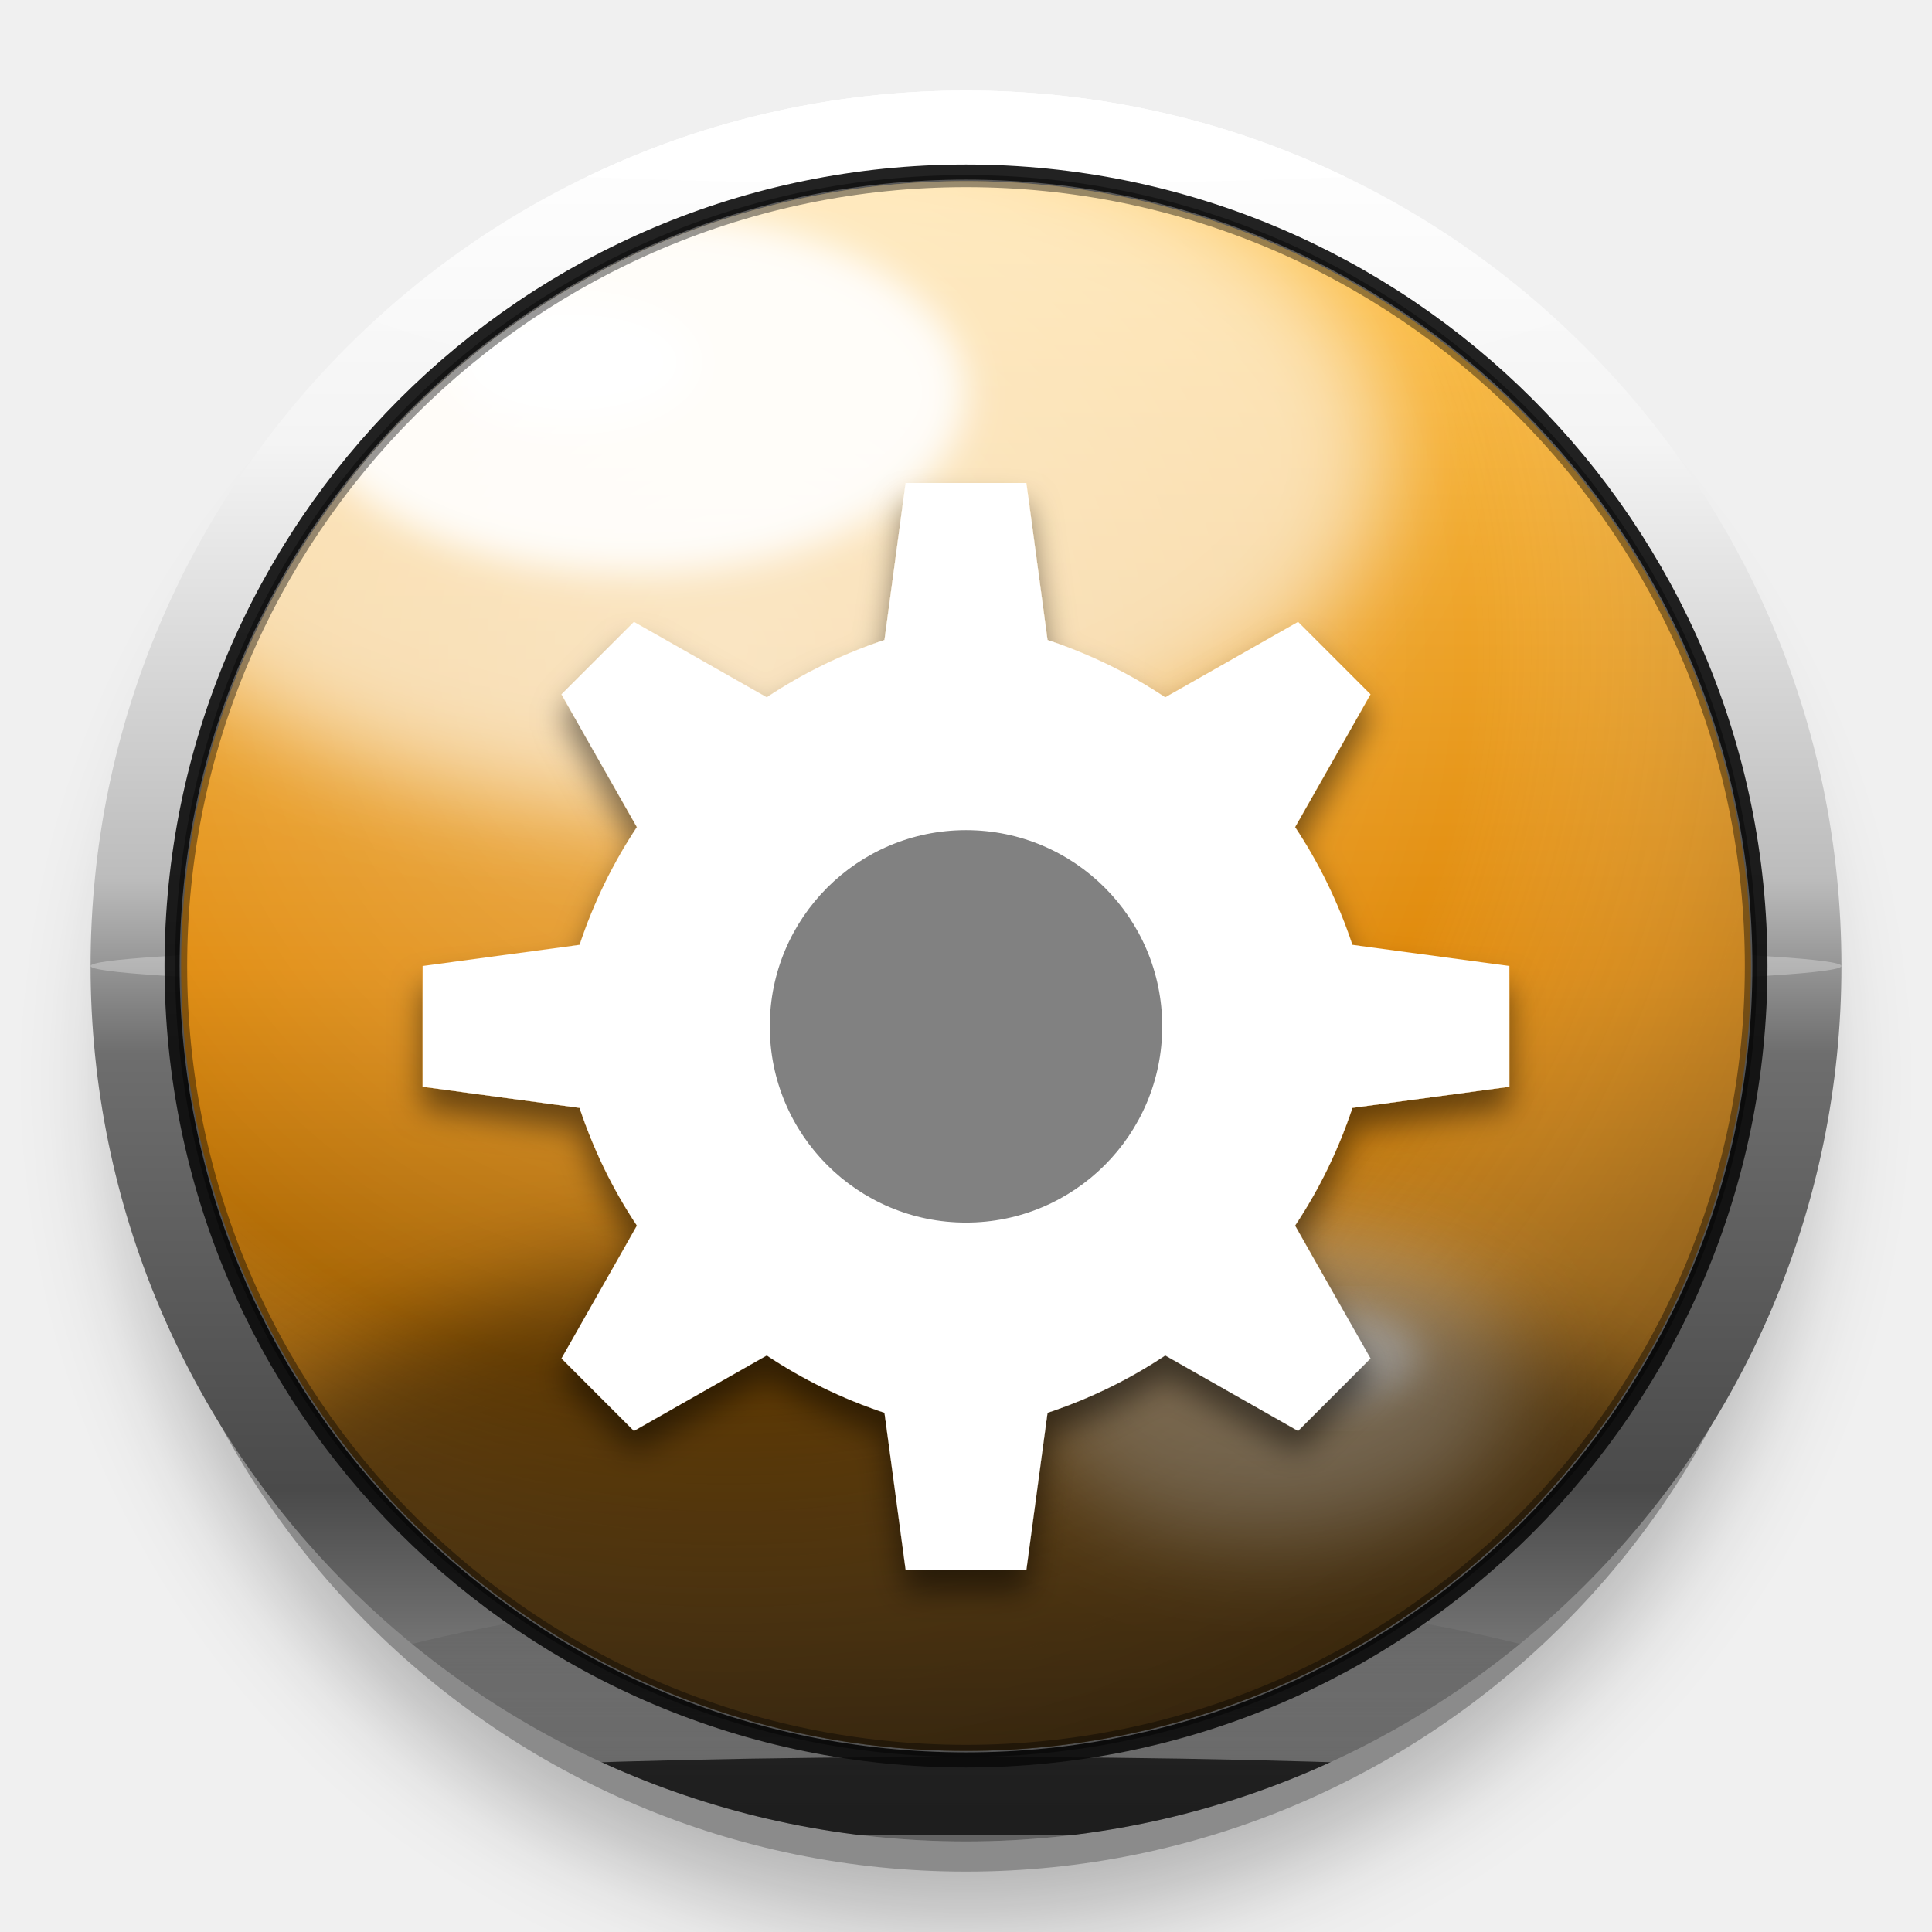
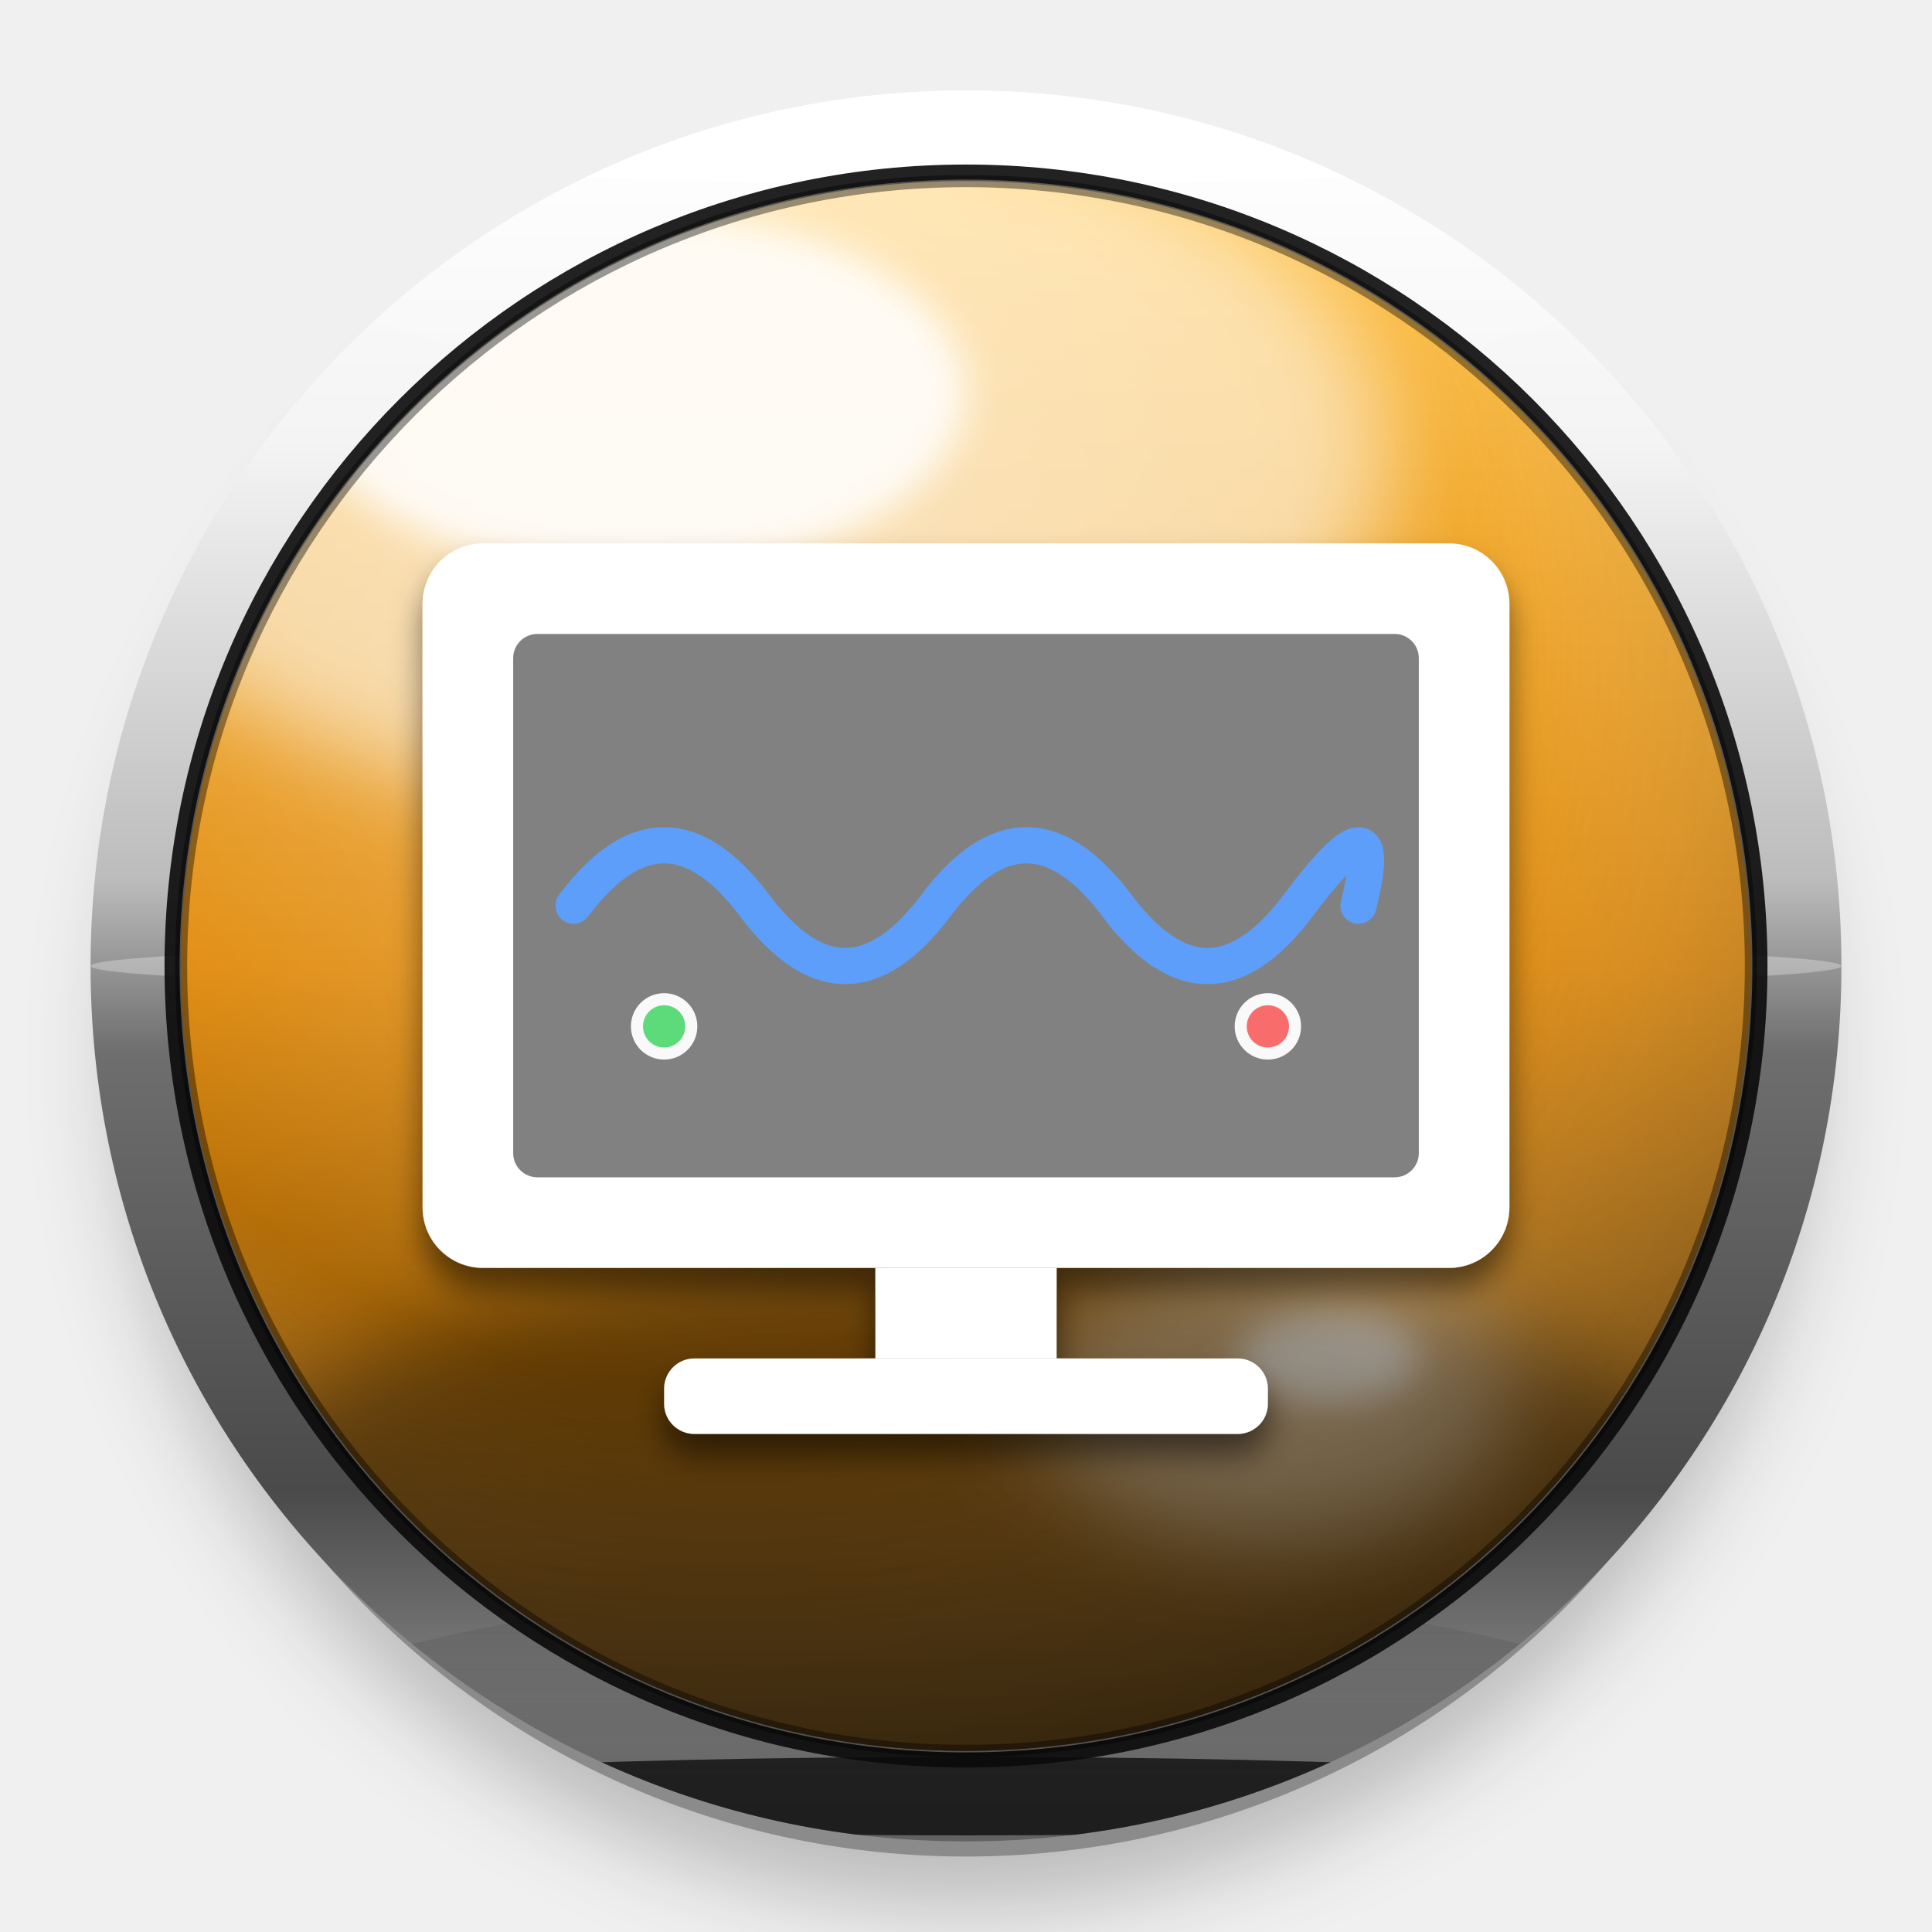
<svg xmlns="http://www.w3.org/2000/svg" viewBox="0 0 64 64" width="64" height="64">
  <defs>
-     <filter id="ds" x="-50%" y="-50%" width="200%" height="200%">
-       <feGaussianBlur in="SourceAlpha" stdDeviation="1.6" />
-       <feOffset dx="0" dy="1.8" />
+     <filter id="ds" x="-100%" y="-100%" width="300%" height="300%">
+       <feGaussianBlur in="SourceAlpha" stdDeviation="1.5" />
+       <feOffset dx="0" dy="1.6" />
      <feComponentTransfer>
-         <feFuncA type="linear" slope="0.6" />
+         <feFuncA type="linear" slope="0.55" />
      </feComponentTransfer>
      <feMerge>
        <feMergeNode />
        <feMergeNode in="SourceGraphic" />
      </feMerge>
    </filter>
-     <filter id="gb" x="-30%" y="-30%" width="160%" height="160%">
-       <feGaussianBlur stdDeviation="1.6" />
+     <filter id="gb" x="-50%" y="-50%" width="200%" height="200%">
+       <feGaussianBlur stdDeviation="1.5" />
    </filter>
-     <filter id="sb" x="-30%" y="-30%" width="160%" height="160%">
+     <filter id="sb" x="-50%" y="-50%" width="200%" height="200%">
      <feGaussianBlur stdDeviation="0.6" />
    </filter>
-     <filter id="ss" x="-30%" y="-30%" width="160%" height="160%">
+     <filter id="ss" x="-50%" y="-50%" width="200%" height="200%">
      <feGaussianBlur in="SourceAlpha" stdDeviation="0.5" />
      <feOffset dx="0" dy="0.7" />
      <feComponentTransfer>
        <feFuncA type="linear" slope="0.5" />
      </feComponentTransfer>
      <feMerge>
        <feMergeNode />
        <feMergeNode in="SourceGraphic" />
      </feMerge>
    </filter>
    <linearGradient id="cr" x1="0" y1="0" x2="0" y2="1">
      <stop offset="0%" stop-color="#ffffff" />
      <stop offset="20%" stop-color="#f4f4f4" />
      <stop offset="45%" stop-color="#bcbcbc" />
      <stop offset="55%" stop-color="#6e6e6e" />
      <stop offset="80%" stop-color="#4a4a4a" />
      <stop offset="100%" stop-color="#a8a8a8" />
    </linearGradient>
    <linearGradient id="ct" x1="0" y1="0" x2="0" y2="1">
      <stop offset="0%" stop-color="#ffffff" stop-opacity="1" />
      <stop offset="100%" stop-color="#ffffff" stop-opacity="0" />
    </linearGradient>
    <linearGradient id="cb" x1="0" y1="1" x2="0" y2="0">
      <stop offset="0%" stop-color="#1a1a1a" stop-opacity="0.95" />
      <stop offset="100%" stop-color="#1a1a1a" stop-opacity="0" />
    </linearGradient>
    <linearGradient id="cd" x1="0" y1="0" x2="0" y2="1">
      <stop offset="0%" stop-color="#ffc44d" />
      <stop offset="50%" stop-color="#e08a0c" />
      <stop offset="100%" stop-color="#5a3500" />
    </linearGradient>
    <radialGradient id="cs" cx="0.35" cy="0.3" r="0.85">
      <stop offset="0%" stop-color="#ffffff" stop-opacity="0.3" />
      <stop offset="55%" stop-color="#ffffff" stop-opacity="0" />
      <stop offset="100%" stop-color="#000000" stop-opacity="0.4" />
    </radialGradient>
    <clipPath id="dc">
      <circle cx="32" cy="32" r="26" />
    </clipPath>
    <clipPath id="rc">
      <path d="M32,3 A29,29 0 1,1 32,61 A29,29 0 1,1 32,3 Z M32,6.5 A25.5,25.5 0 1,0 32,57.5 A25.5,25.5 0 1,0 32,6.5 Z" fill-rule="evenodd" />
    </clipPath>
  </defs>
-   <ellipse cx="32" cy="34" rx="28" ry="28" fill="#000000" opacity="0.42" filter="url(#ds)" />
+   <circle cx="32" cy="33.5" r="28" fill="#000000" opacity="0.42" filter="url(#ds)" />
  <circle cx="32" cy="32" r="29" fill="url(#cr)" />
  <g clip-path="url(#rc)">
    <ellipse cx="32" cy="3.5" rx="28" ry="10" fill="url(#ct)" opacity="1" />
    <ellipse cx="32" cy="60.5" rx="28" ry="8" fill="url(#cb)" opacity="0.98" />
    <ellipse cx="32" cy="4.5" rx="24" ry="1.6" fill="#ffffff" opacity="1" />
    <ellipse cx="32" cy="59.5" rx="24" ry="1.3" fill="#000000" opacity="0.7" />
    <ellipse cx="32" cy="32" rx="29" ry="0.8" fill="#ffffff" opacity="0.3" />
  </g>
  <circle cx="32" cy="32" r="26.2" fill="none" stroke="#0a0a0a" stroke-width="0.7" opacity="0.9" />
  <circle cx="32" cy="32" r="25.8" fill="none" stroke="#ffffff" stroke-width="0.5" opacity="0.5" />
  <circle cx="32" cy="32" r="26" fill="url(#cd)" />
  <circle cx="32" cy="32" r="26" fill="url(#cs)" />
  <g clip-path="url(#dc)">
-     <ellipse cx="24" cy="15" rx="22" ry="12" fill="#ffffff" opacity="0.6" filter="url(#gb)" />
-     <ellipse cx="21" cy="13" rx="11" ry="6" fill="#ffffff" opacity="0.9" filter="url(#sb)" />
-     <ellipse cx="19" cy="12" rx="4" ry="2" fill="#ffffff" opacity="1" filter="url(#sb)" />
-     <ellipse cx="42" cy="46" rx="8" ry="5" fill="#ffffff" opacity="0.45" filter="url(#gb)" />
-     <ellipse cx="44" cy="45" rx="3" ry="1.5" fill="#ffffff" opacity="0.7" filter="url(#sb)" />
-     <ellipse cx="32" cy="51" rx="25" ry="10" fill="#000000" opacity="0.4" filter="url(#gb)" />
+     <ellipse cx="24" cy="15" rx="22" ry="12" fill="#ffffff" opacity="0.55" filter="url(#gb)" />
+     <ellipse cx="21" cy="13" rx="11" ry="6" fill="#ffffff" opacity="0.85" filter="url(#sb)" />
+     <ellipse cx="42" cy="46" rx="8" ry="5" fill="#ffffff" opacity="0.4" filter="url(#gb)" />
+     <ellipse cx="44" cy="45" rx="3" ry="1.5" fill="#ffffff" opacity="0.65" filter="url(#sb)" />
+     <ellipse cx="32" cy="51" rx="25" ry="10" fill="#000000" opacity="0.38" filter="url(#gb)" />
  </g>
  <circle cx="32" cy="32" r="26" fill="none" stroke="#000000" stroke-width="0.4" opacity="0.4" />
  <g filter="url(#ss)">
-     <g fill="#ffffff">
-       <path d="M30,16 L34,16 L34.7,21.2 Q36.8,21.9 38.6,23.1 L43,20.6 L45.4,23 L42.9,27.4 Q44.1,29.2 44.8,31.3 L50,32 L50,36 L44.8,36.7 Q44.1,38.8 42.9,40.6 L45.4,45 L43,47.4 L38.6,44.9 Q36.8,46.1 34.7,46.8 L34,52 L30,52 L29.3,46.8 Q27.2,46.1 25.4,44.9 L21,47.4 L18.6,45 L21.1,40.6 Q19.9,38.8 19.2,36.7 L14,36 L14,32 L19.2,31.3 Q19.9,29.2 21.1,27.4 L18.6,23 L21,20.6 L25.4,23.1 Q27.2,21.9 29.3,21.2 Z" />
-       <circle cx="32" cy="34" r="6.5" fill="#1a1a1a" opacity="0.55" />
+     <g fill="#ffffff" stroke="#ffffff" stroke-width="0.4">
+       <rect x="14" y="18" width="36" height="24" rx="2" ry="2" fill="#ffffff" stroke="none" />
+       <rect x="17" y="21" width="30" height="18" rx="0.8" ry="0.8" fill="#1a1a1a" opacity="0.55" stroke="none" />
+       <path d="M 19,30 Q 22,26 25,30 T 31,30 T 37,30 T 43,30 T 45,30" fill="none" stroke="#5aa0ff" stroke-width="1.2" stroke-linecap="round" opacity="0.95" />
+       <circle cx="22" cy="34" r="0.9" fill="#5be07a" opacity="0.95" />
+       <circle cx="42" cy="34" r="0.9" fill="#ff6b6b" opacity="0.95" />
+       <rect x="29" y="42" width="6" height="3" fill="#ffffff" stroke="none" />
+       <rect x="22" y="45" width="20" height="2.5" rx="1" fill="#ffffff" stroke="none" />
    </g>
  </g>
</svg>
